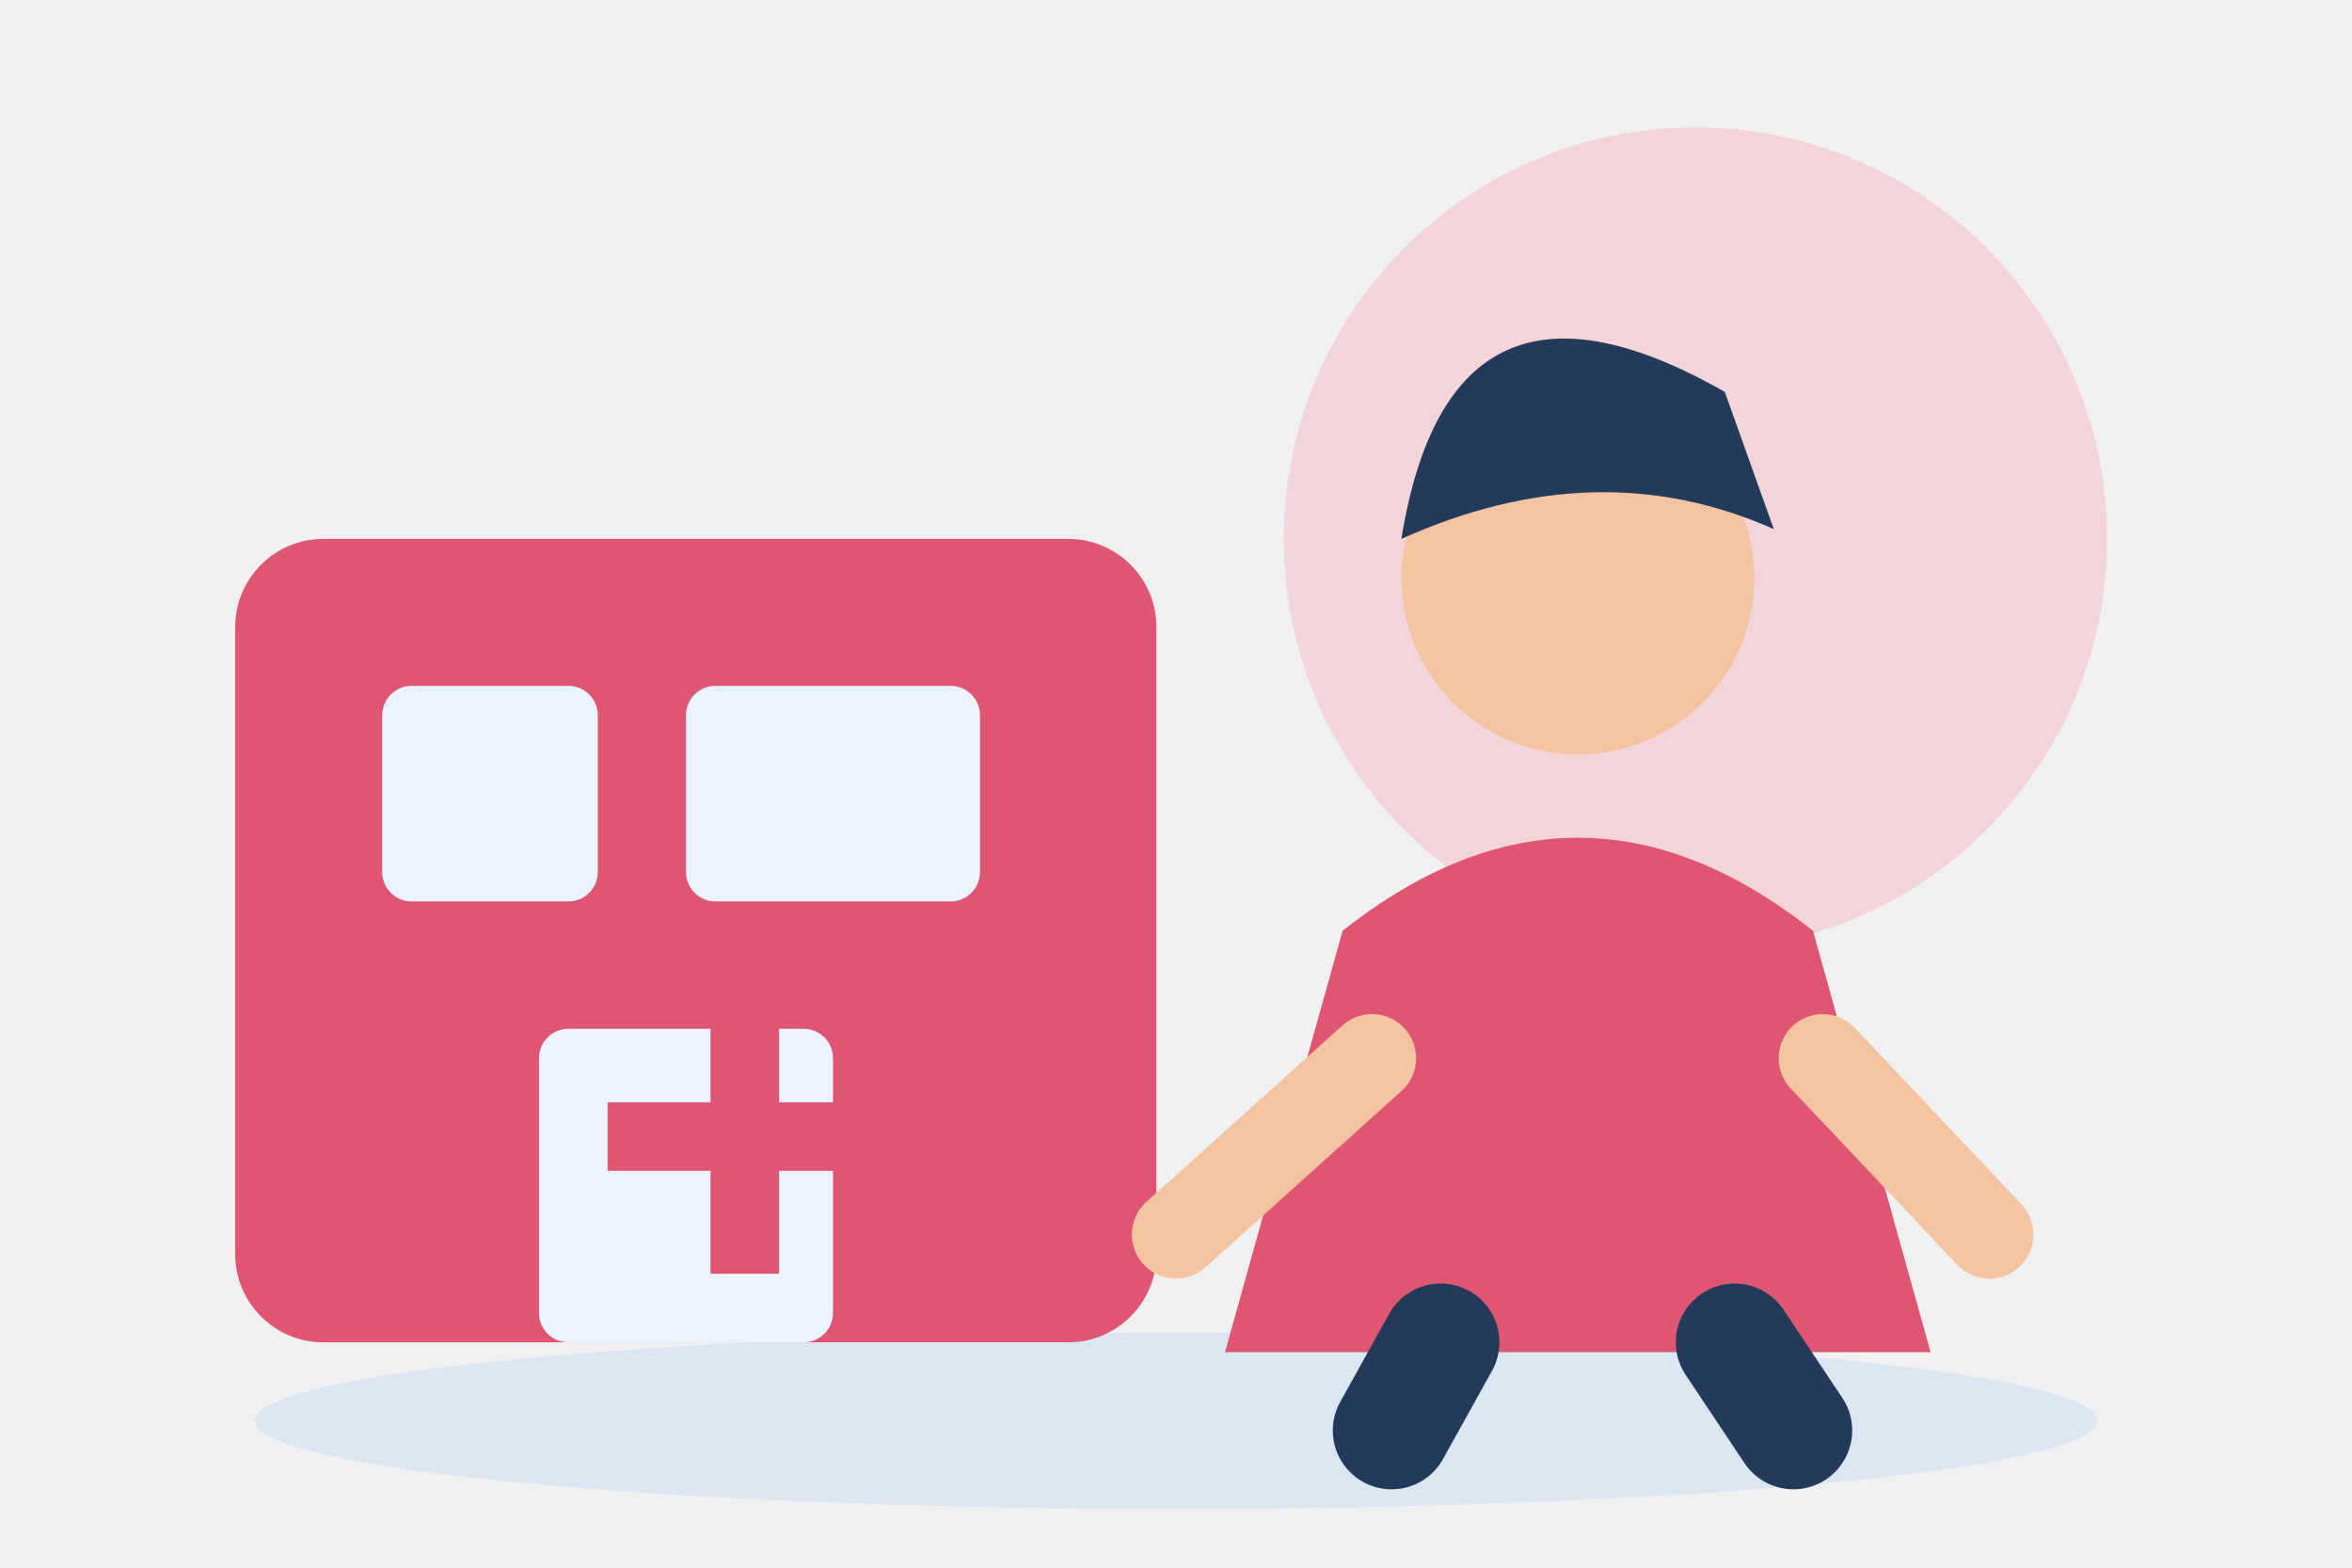
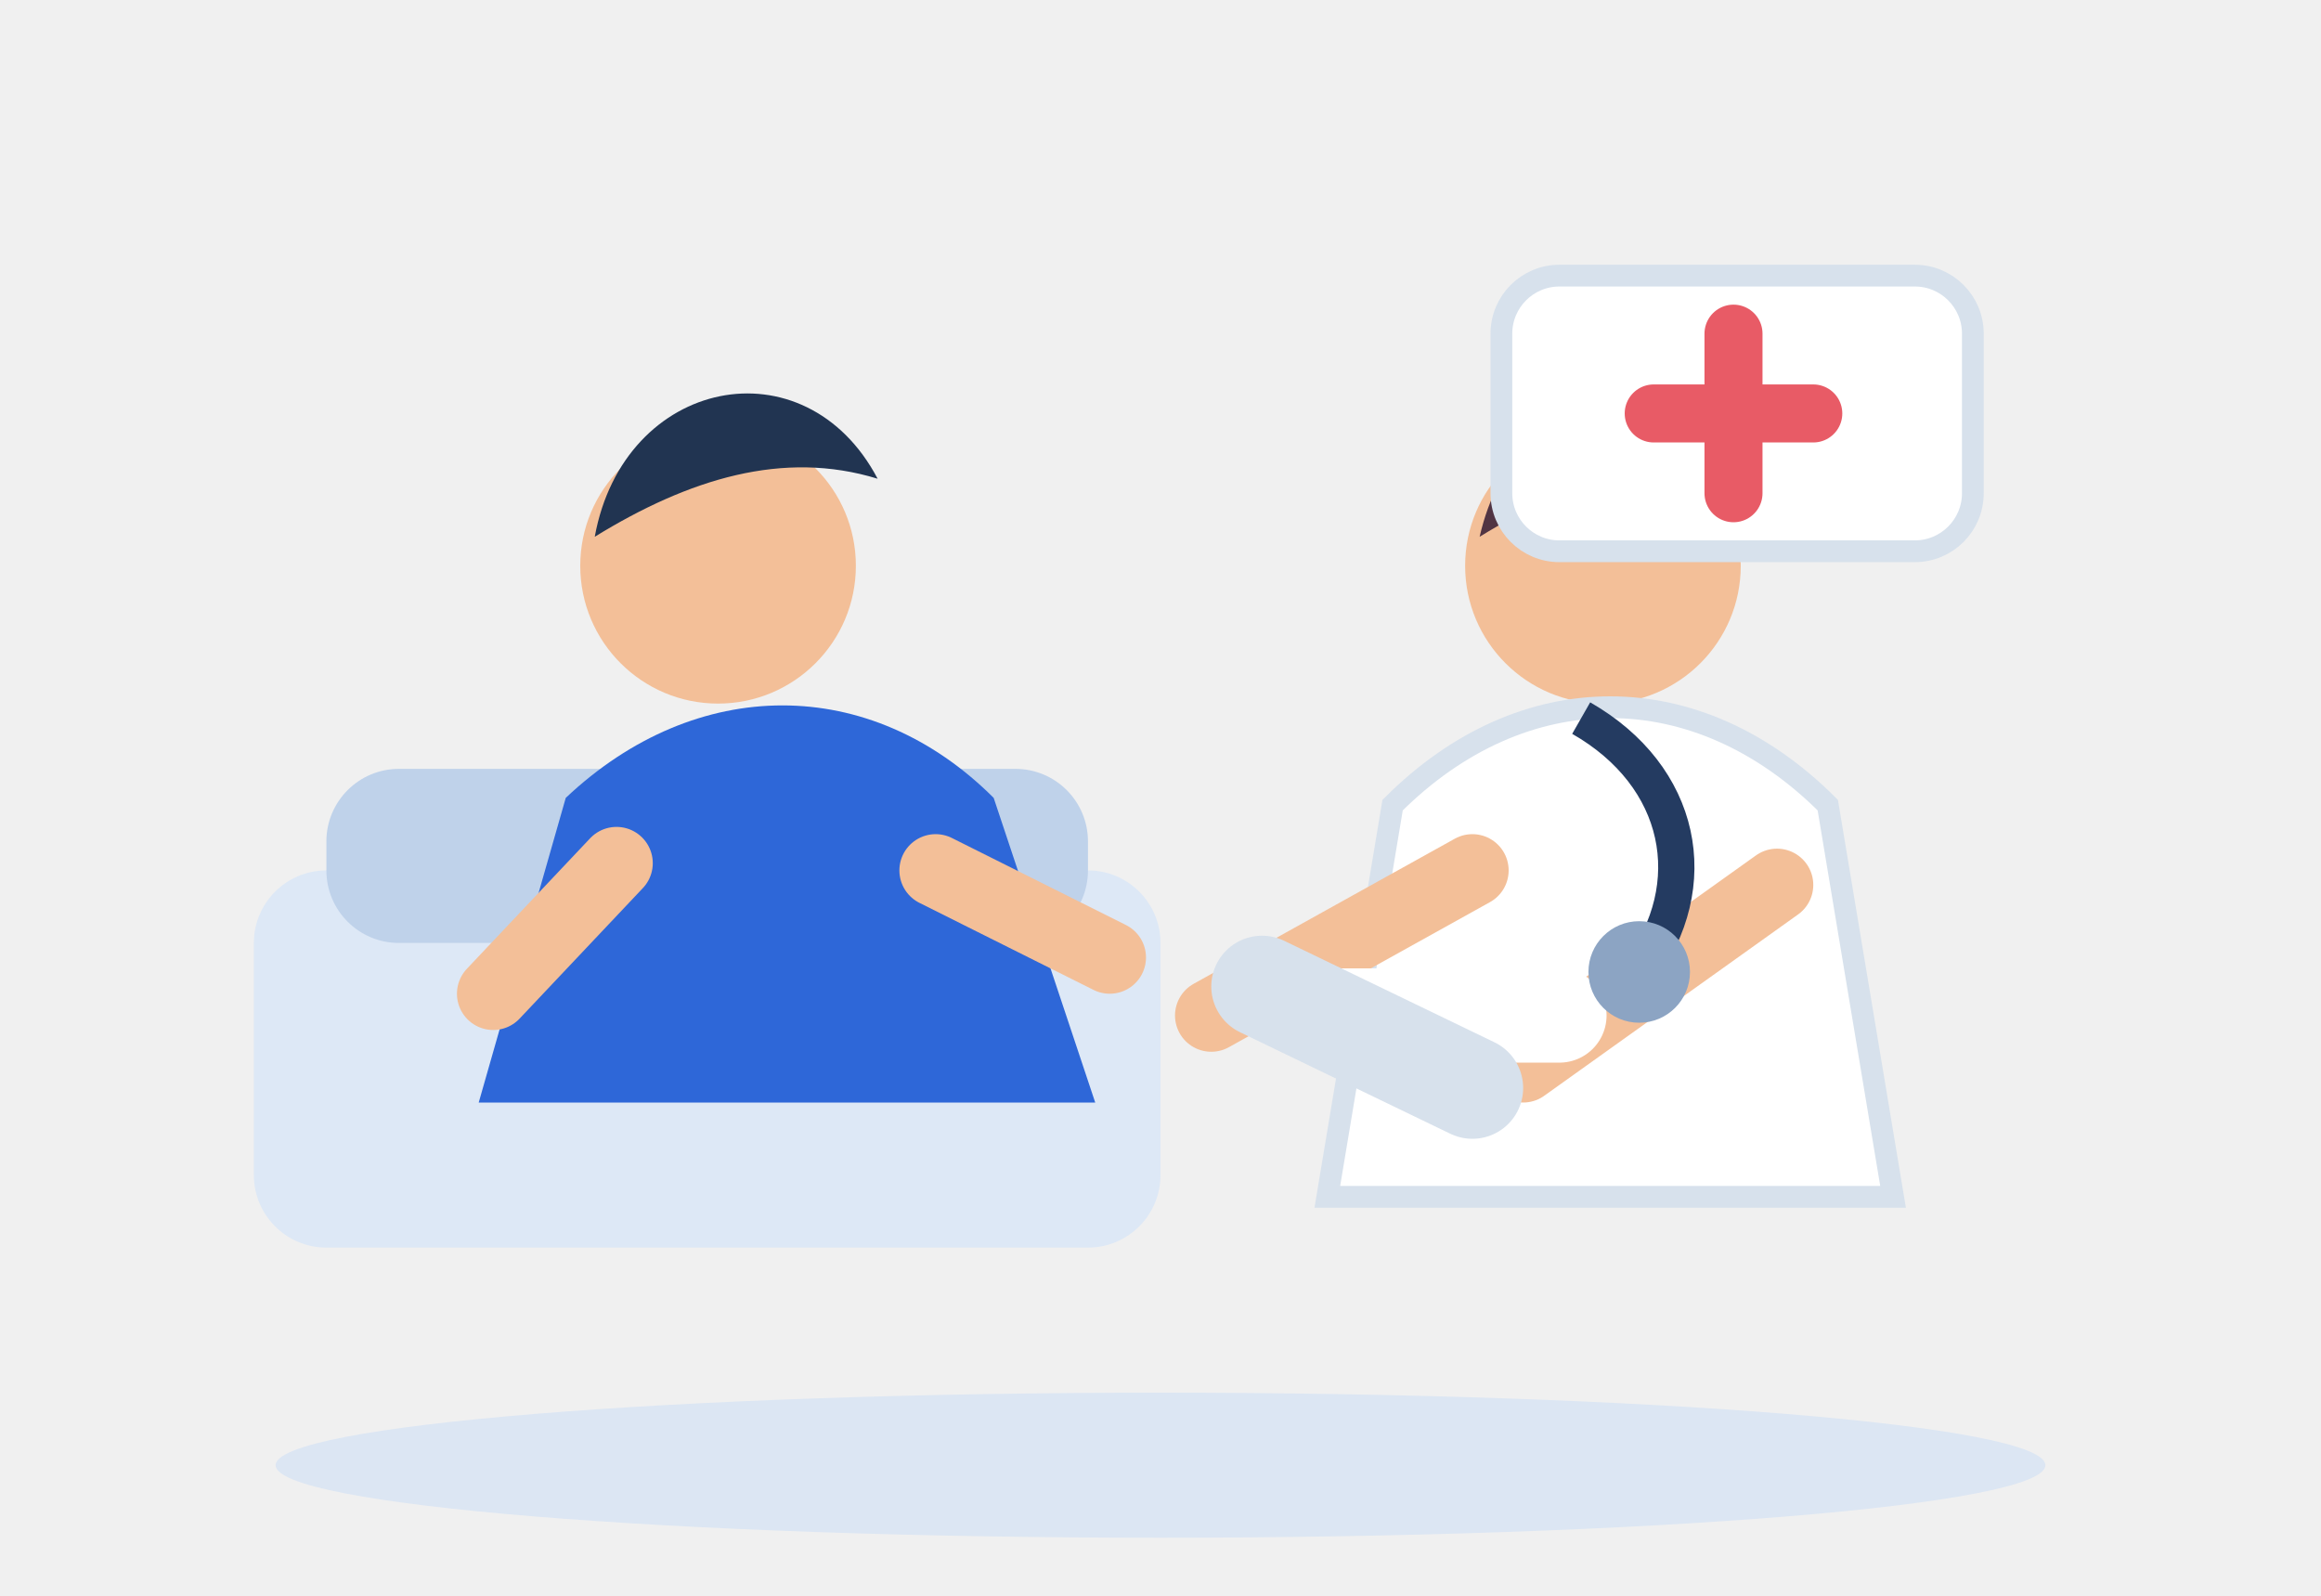
- <svg xmlns="http://www.w3.org/2000/svg" viewBox="0 0 240 160" role="img" aria-label="Medical illustration">
-   <ellipse cx="120" cy="145" rx="94" ry="9" fill="#dce6f3" />
-   <circle cx="173" cy="55" r="42" fill="#f7a1ae" opacity=".35" />
-   <rect x="24" y="55" width="94" height="82" rx="9" fill="#de5671" />
-   <rect x="39" y="70" width="22" height="22" rx="3" fill="#eaf3ff" />
-   <rect x="70" y="70" width="30" height="22" rx="3" fill="#eaf3ff" />
-   <rect x="55" y="105" width="30" height="32" rx="3" fill="#eaf3ff" />
-   <circle cx="161" cy="59" r="18" fill="#f4c4a2" />
-   <path d="M143 55q5-31 33-15l5 14q-18-8-38 1" fill="#243a5a" />
-   <path d="M137 95q24-19 48 0l12 43h-72z" fill="#de5671" />
-   <path d="M140 108l-20 18m66-18 17 18" stroke="#f4c4a2" stroke-width="9" stroke-linecap="round" />
-   <path d="M147 137l-5 9m35-9 6 9" stroke="#243a5a" stroke-width="12" stroke-linecap="round" />
-   <path d="M76 102v28m-14-14h28" stroke="#de5671" stroke-width="7" />
+ <svg xmlns="http://www.w3.org/2000/svg" viewBox="0 0 320 220" role="img" aria-label="Medical illustration">
+   <ellipse cx="160" cy="202" rx="122" ry="10" fill="#DCE6F3" />
+   <rect x="35" y="120" width="125" height="52" rx="10" fill="#DDE8F6" />
+   <rect x="45" y="106" width="105" height="24" rx="10" fill="#BFD2EA" />
+   <circle cx="99" cy="78" r="19" fill="#F3BF98" />
+   <path d="M82 74c4-22 29-27 39-8-13-4-26 0-39 8" fill="#213451" />
+   <path d="M78 110c18-17 42-17 59 0l14 42H66z" fill="#2E67D8" />
+   <path d="M85 119l-17 18m61-17 24 12" stroke="#F3BF98" stroke-width="10" stroke-linecap="round" />
+   <circle cx="221" cy="78" r="19" fill="#F3BF98" />
+   <path d="M204 74c5-22 29-27 39-8-13-4-26 0-39 8" fill="#513443" />
+   <path d="M192 111c18-18 42-18 60 0l9 54h-78z" fill="#FFFFFF" stroke="#D7E1EC" stroke-width="3" />
+   <path d="M203 120l-36 20m78-18-35 25" stroke="#F3BF98" stroke-width="10" stroke-linecap="round" />
+   <path d="M184 140h31" stroke="#FFFFFF" stroke-width="13" stroke-linecap="round" />
+   <path d="M174 136l29 14" stroke="#D7E1EC" stroke-width="14" stroke-linecap="round" />
+   <rect x="207" y="38" width="65" height="38" rx="8" fill="#FFFFFF" stroke="#D7E1EC" stroke-width="3" />
+   <path d="M239 46v22m-11-11h22" stroke="#E85B66" stroke-width="8" stroke-linecap="round" />
+   <path d="M218 99c14 8 17 23 8 35" stroke="#243B61" stroke-width="5" fill="none" />
+   <circle cx="226" cy="134" r="7" fill="#8CA4C3" />
</svg>
